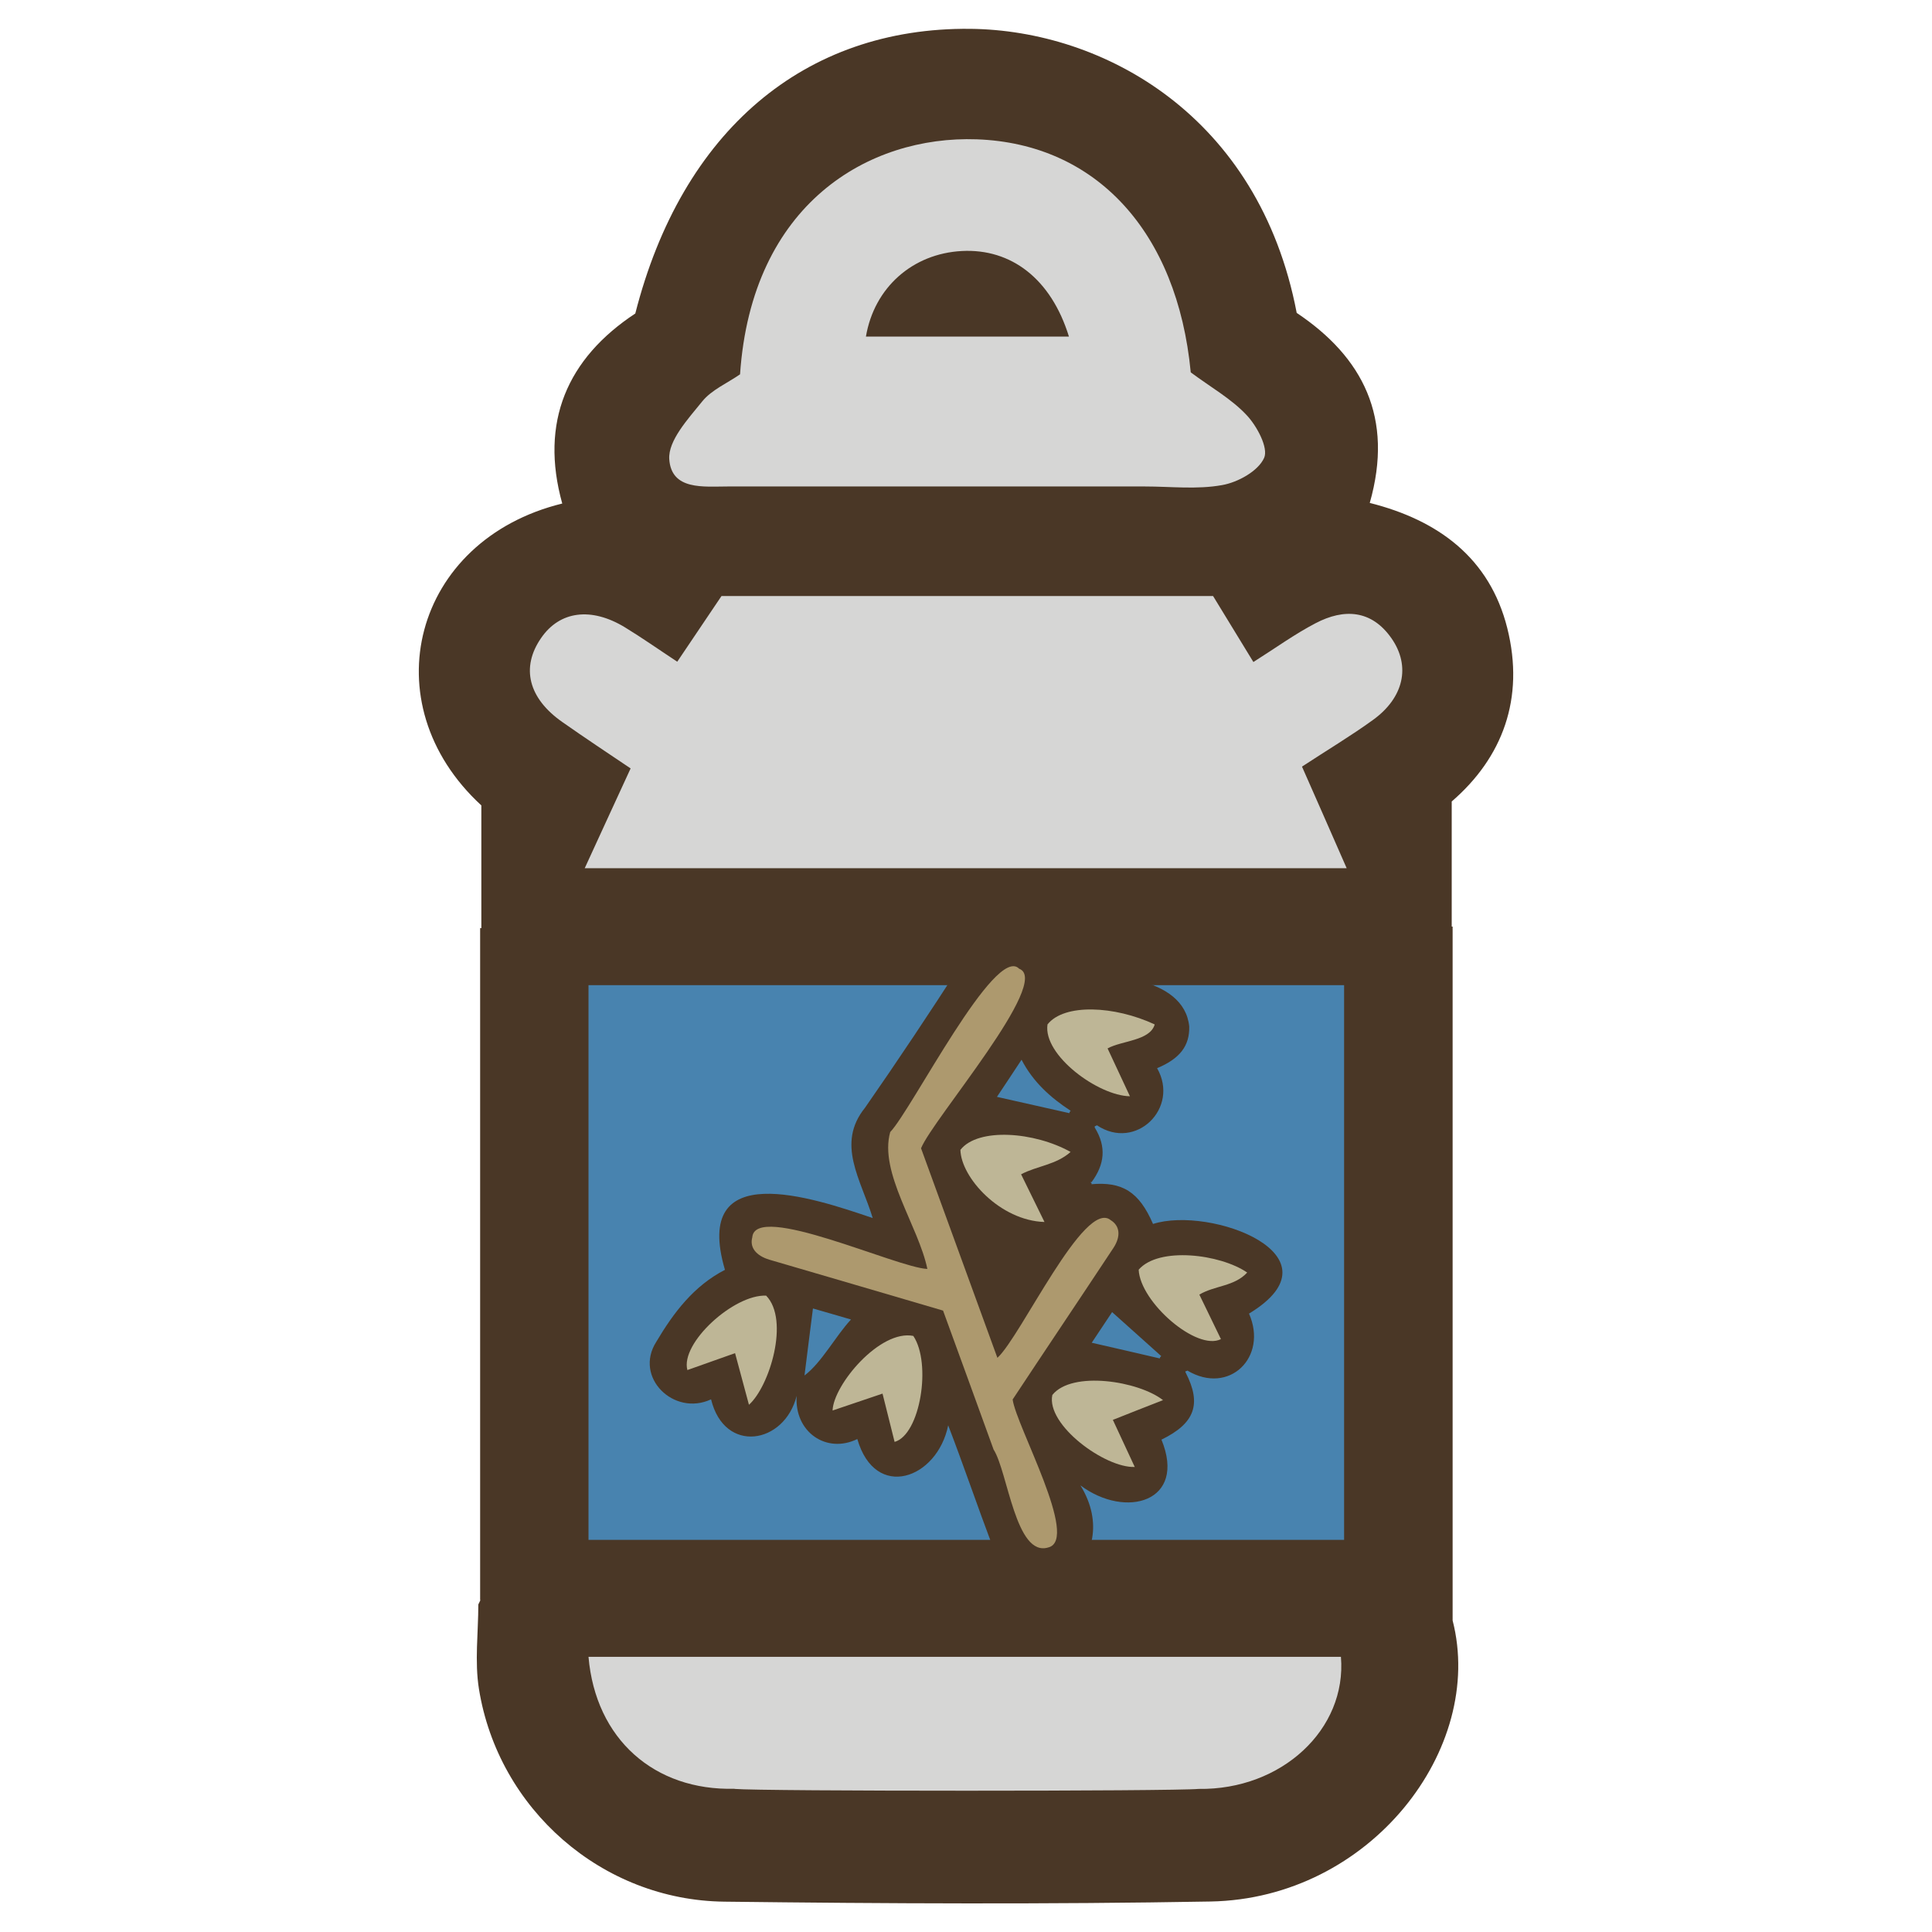
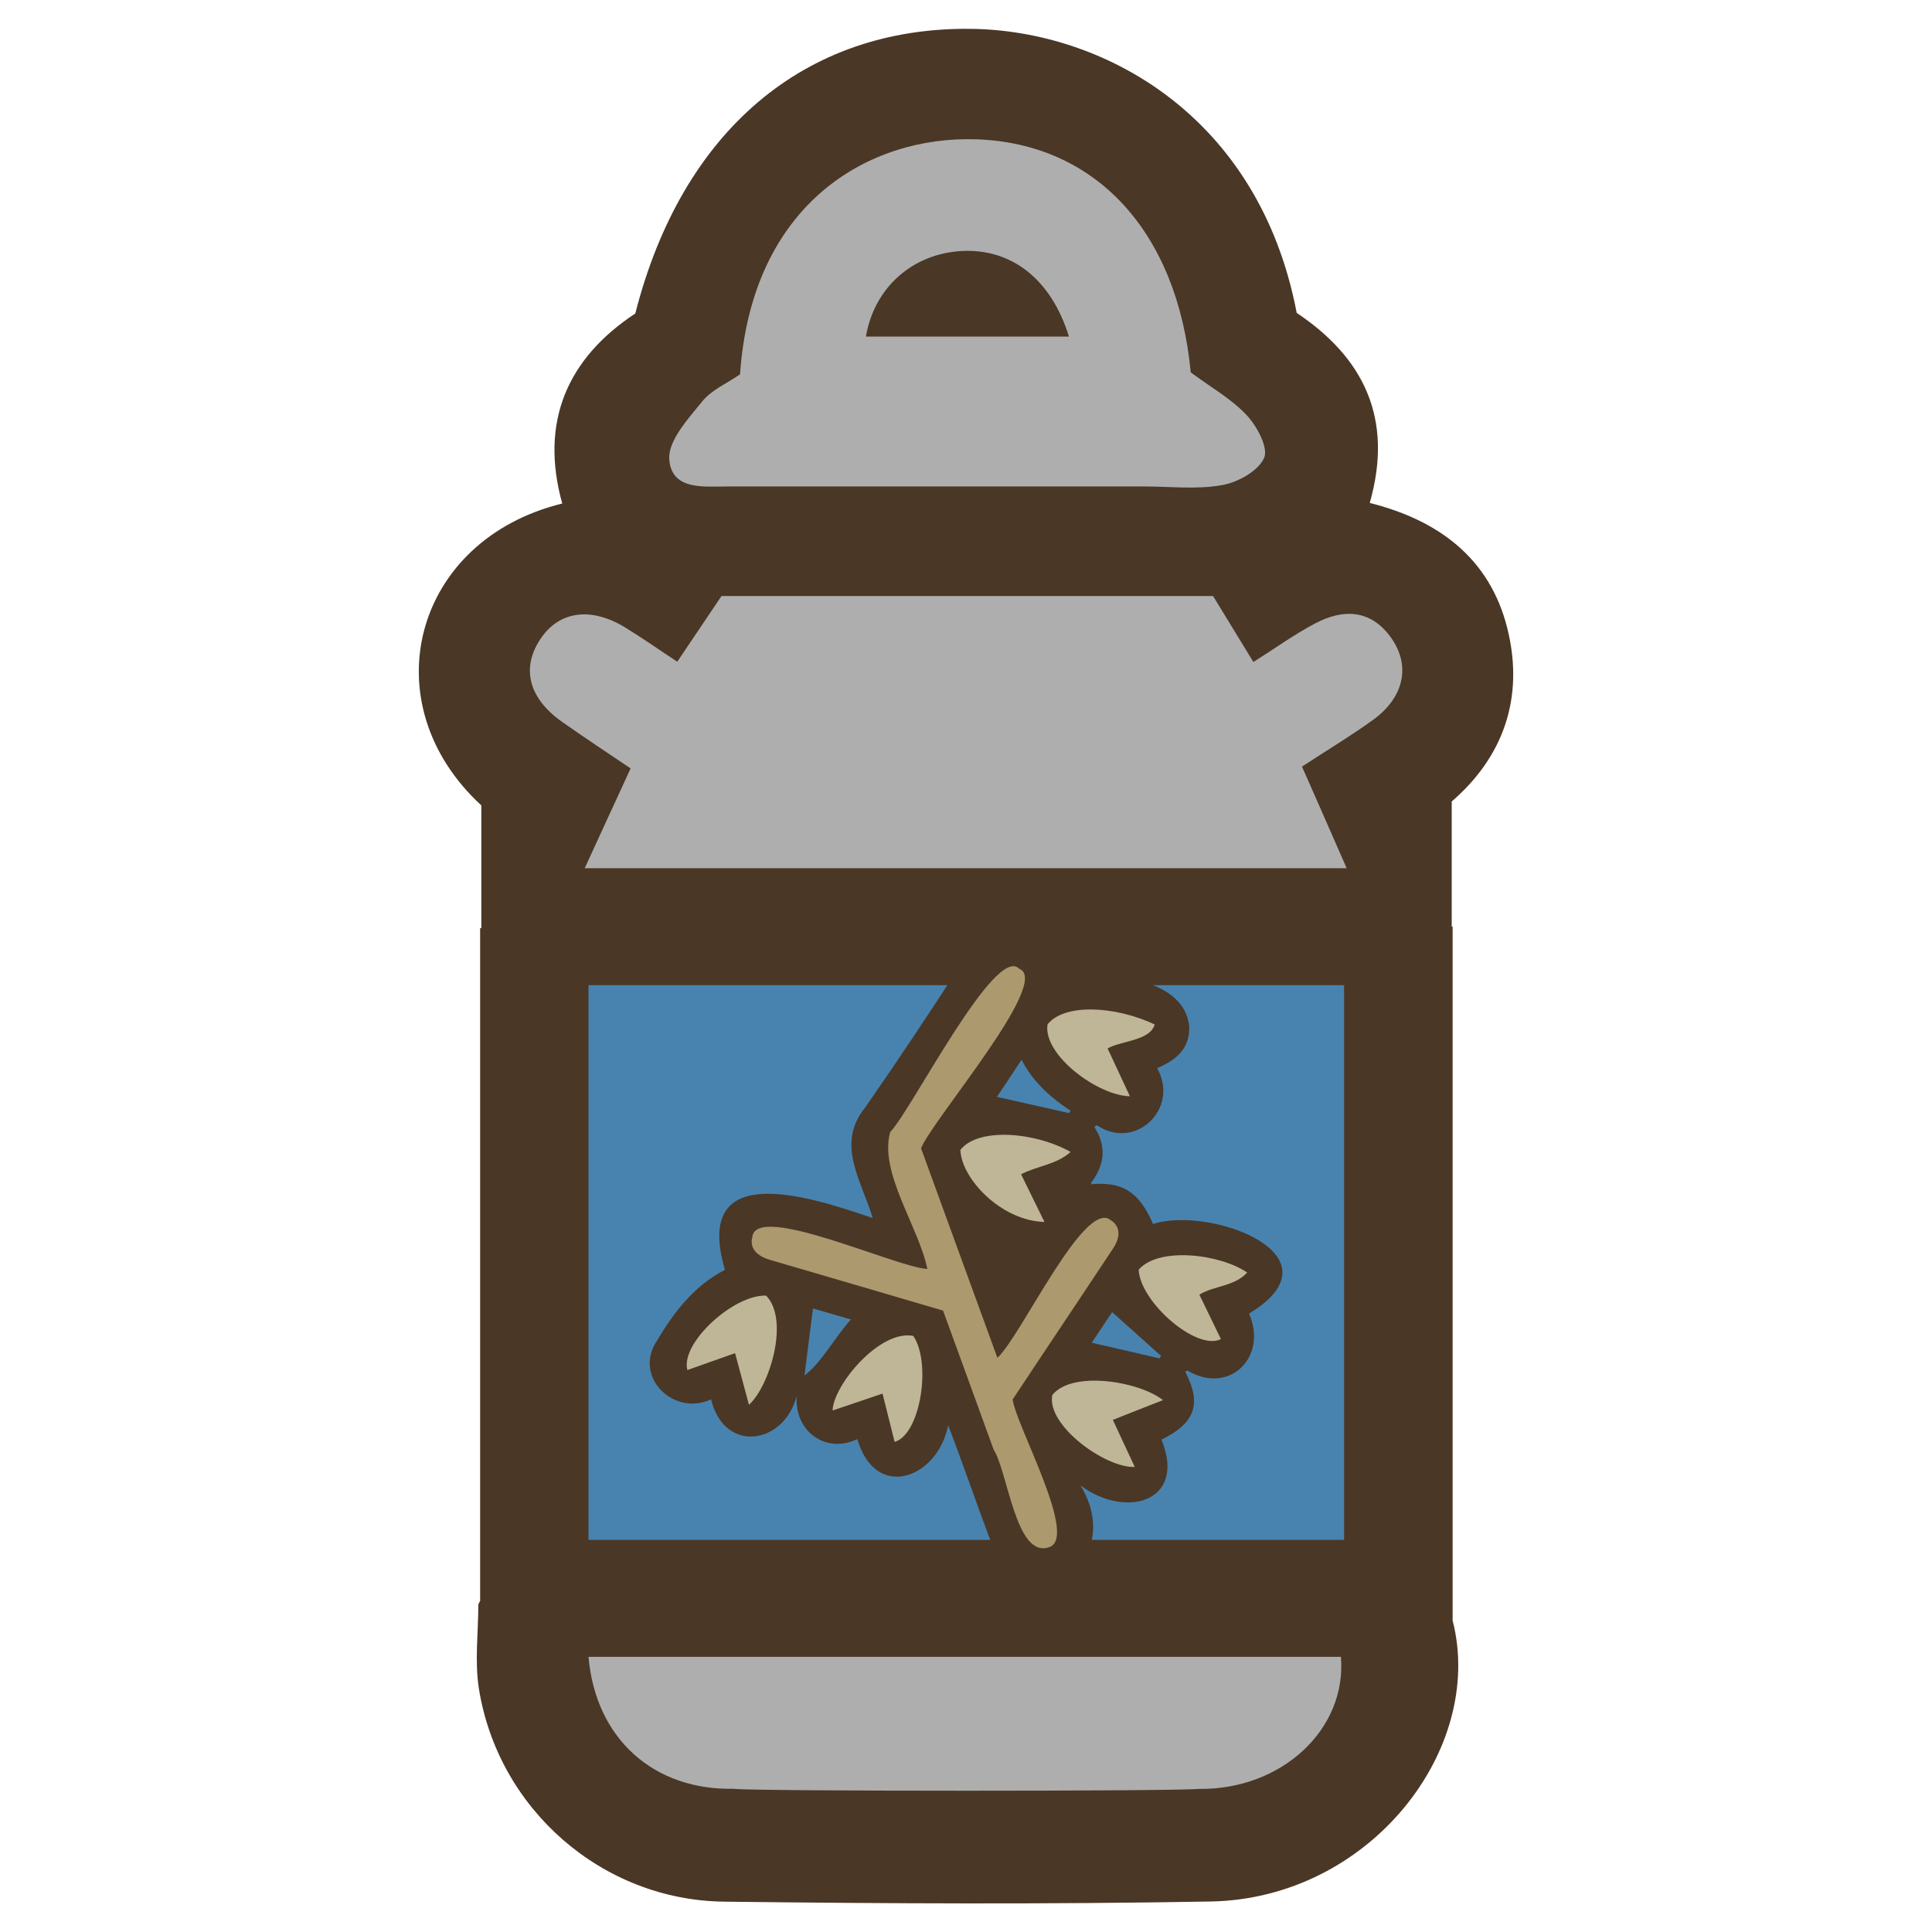
<svg xmlns="http://www.w3.org/2000/svg" viewBox="0 0 128 128">
  <path d="M31.81 106.01V61.49h.08v-8.13c-7.36-6.77-4.51-17.58 5.36-20-1.5-5.39.32-9.61 4.84-12.59C45.17 8.68 53.3 1.8 64.28 1.91c8.8.09 19.13 5.73 21.63 18.82 4.38 2.93 6.45 6.94 4.84 12.59 4.53 1.14 7.94 3.64 9.11 8.29 1.17 4.67-.32 8.59-3.68 11.49v8.29h.06v45.97c2.18 8.48-5.44 18.43-16.04 18.62-10.73.19-21.47.14-32.21.01-8.09-.09-14.98-6.12-16.26-14.1-.29-1.82-.04-3.73-.04-5.59.05-.1.09-.19.14-.29Z" style="fill:#4a3726;stroke-width:0" />
  <path d="M38.99 102.02V65.27h50.06v36.75z" style="fill:#4883af;stroke-width:0" />
-   <path d="M47.78 39.49h32.59c.83 1.36 1.7 2.78 2.67 4.37 1.43-.9 2.72-1.84 4.12-2.57 1.89-.99 3.71-.89 5.03 1 1.29 1.85.81 3.94-1.23 5.41-1.45 1.05-2.99 1.97-4.7 3.09.96 2.18 1.9 4.3 2.96 6.73H38.74c1-2.17 1.92-4.19 3.04-6.61-1.47-.99-3.01-2.01-4.52-3.07-2.26-1.58-2.76-3.62-1.41-5.57 1.23-1.79 3.31-2.07 5.55-.71 1.13.69 2.21 1.45 3.47 2.28 1.07-1.58 2.07-3.08 2.93-4.35Zm31.11-14.82c1.33.99 2.69 1.75 3.7 2.83.69.73 1.46 2.18 1.16 2.84-.39.87-1.74 1.62-2.79 1.8-1.66.3-3.4.09-5.11.09H48.22c-1.6 0-3.74.27-3.88-1.81-.08-1.23 1.25-2.67 2.18-3.82.62-.77 1.66-1.21 2.51-1.8.77-11.31 8.52-15.82 15.68-15.57 7.89.28 13.29 6.11 14.18 15.44m-30.22 93.84c-5.32.14-9.21-3.29-9.68-8.74h49.85c.4 4.8-3.93 8.83-9.43 8.75-1.67.16-29.03.16-30.74 0Z" style="fill:#d6d6d5;stroke-width:0" />
+   <path d="M47.78 39.49h32.59c.83 1.36 1.7 2.78 2.67 4.37 1.43-.9 2.72-1.84 4.12-2.57 1.89-.99 3.71-.89 5.03 1 1.29 1.85.81 3.94-1.23 5.41-1.45 1.05-2.99 1.97-4.7 3.09.96 2.18 1.9 4.3 2.96 6.73H38.74c1-2.17 1.92-4.19 3.04-6.61-1.47-.99-3.01-2.01-4.52-3.07-2.26-1.58-2.76-3.62-1.41-5.57 1.23-1.79 3.31-2.07 5.55-.71 1.13.69 2.21 1.45 3.47 2.28 1.07-1.58 2.07-3.08 2.93-4.35Zm31.11-14.82c1.33.99 2.69 1.75 3.7 2.83.69.73 1.46 2.18 1.16 2.84-.39.87-1.74 1.62-2.79 1.8-1.66.3-3.4.09-5.11.09H48.22c-1.6 0-3.74.27-3.88-1.81-.08-1.23 1.25-2.67 2.18-3.82.62-.77 1.66-1.21 2.51-1.8.77-11.31 8.52-15.82 15.68-15.57 7.89.28 13.29 6.11 14.18 15.44m-30.22 93.84c-5.32.14-9.21-3.29-9.68-8.74h49.85c.4 4.8-3.93 8.83-9.43 8.75-1.67.16-29.03.16-30.74 0Z" style="fill:#aeaeae;stroke-width:0" />
  <path d="M70.81 22.3H57.37c.55-3.26 3.1-5.5 6.36-5.67s5.91 1.84 7.09 5.67Zm1.47 56.16c2.08-.19 3.19.5 4.11 2.63 3.82-1.22 12.69 2.1 6.36 5.94 1.27 2.88-1.31 5.43-4.09 3.77-.01.07-.2 0-.1.15 1.06 2.07.61 3.35-1.61 4.43 1.69 4.12-2.36 5.28-5.37 3.03 3.08 4.98-3.08 9.56-5.81 4.06-1.02-2.7-1.91-5.33-2.95-8.04-.72 3.56-4.83 5.03-6.02.91-2.04 1-4.18-.46-4.02-2.86-.8 3.2-4.78 3.88-5.67.23-2.46 1.15-5.13-1.46-3.63-3.81 1.15-1.94 2.49-3.71 4.55-4.77-2.2-7.49 5.8-4.79 9.79-3.43-.77-2.54-2.45-4.91-.51-7.31 2.18-3.13 4.3-6.32 6.37-9.53 1.53-3.13 6.23-2.6 6.69.98 2.72-.5 8.09-.18 8.42 3.17.03 1.28-.62 2.13-2.13 2.76 1.51 2.64-1.41 5.51-3.99 3.78-.04.06-.2.03-.13.17.77 1.26.65 2.42-.22 3.6l-.06-.01c0 .04.04.08.07.1l-.03.06Zm-15.9 8.96c-.83-.24-1.74-.51-2.52-.73-.19 1.51-.38 2.97-.56 4.44 1.15-.87 2.02-2.56 3.08-3.71m14.55-13.83c-1.31-.86-2.47-1.88-3.25-3.38-.59.9-1.15 1.74-1.63 2.46 1.63.37 3.22.72 4.8 1.08 0-.06.04-.12.09-.16Zm6.01 16.26c-1.07-.96-2.15-1.92-3.26-2.92-.42.63-.92 1.38-1.35 2.03 1.52.35 3.02.69 4.51 1.04 0-.06.04-.11.09-.15Z" style="fill:#4a3726;stroke-width:0" />
  <path d="M61.03 76.1c1.68 4.61 3.34 9.16 5.05 13.86 1.55-1.4 5.77-10.57 7.51-9.12.6.37.69 1.06.17 1.85-2.22 3.36-4.45 6.67-6.67 10.03.24 1.77 4.44 9.27 2.37 9.8-2.17.68-2.69-5.02-3.63-6.48-1.11-3.06-2.22-6.12-3.35-9.21-3.85-1.14-7.66-2.24-11.5-3.37-.9-.27-1.32-.82-1.14-1.48.18-2.38 9.6 2.02 11.6 2.09-.58-2.82-3.22-6.4-2.46-9.07 1.43-1.49 6.96-12.46 8.54-10.82 2.21.81-5.74 9.99-6.5 11.9Z" style="fill:#ad996e;stroke-width:0" />
  <path d="M75.44 84.12c1.33-1.54 5.4-1.04 7.19.19-.86.93-2.14.85-3.17 1.46.48.98.96 1.97 1.43 2.95-1.6.81-5.35-2.44-5.45-4.6m-14.93 4.39c1.22 1.82.46 6.54-1.24 7.02-.26-1.04-.52-2.07-.8-3.2-1.11.38-2.18.74-3.31 1.12.06-1.71 3.15-5.39 5.36-4.94Zm3.12-12.33c1.17-1.49 4.91-1.2 7.3.14-.97.86-2.22.92-3.28 1.48.47.96.94 1.92 1.55 3.16-2.94-.09-5.53-2.94-5.57-4.78m-12.87 9.66c1.57 1.62.22 6.02-1.14 7.23-.32-1.18-.6-2.24-.92-3.42-1.06.38-2.11.75-3.16 1.12-.48-1.79 3.09-5.03 5.22-4.93M76.5 67.88c-.32 1.08-2.18 1.06-3.12 1.58.5 1.07.97 2.07 1.48 3.17-2.1-.03-5.77-2.72-5.46-4.76 1.11-1.4 4.44-1.24 7.1 0Zm.56 24.88c-1.2.47-2.23.87-3.33 1.31.49 1.05.95 2.05 1.45 3.12-1.96.08-5.88-2.78-5.46-4.77 1.31-1.63 5.72-.92 7.33.34Z" style="fill:#beb696;stroke-width:0" />
</svg>
